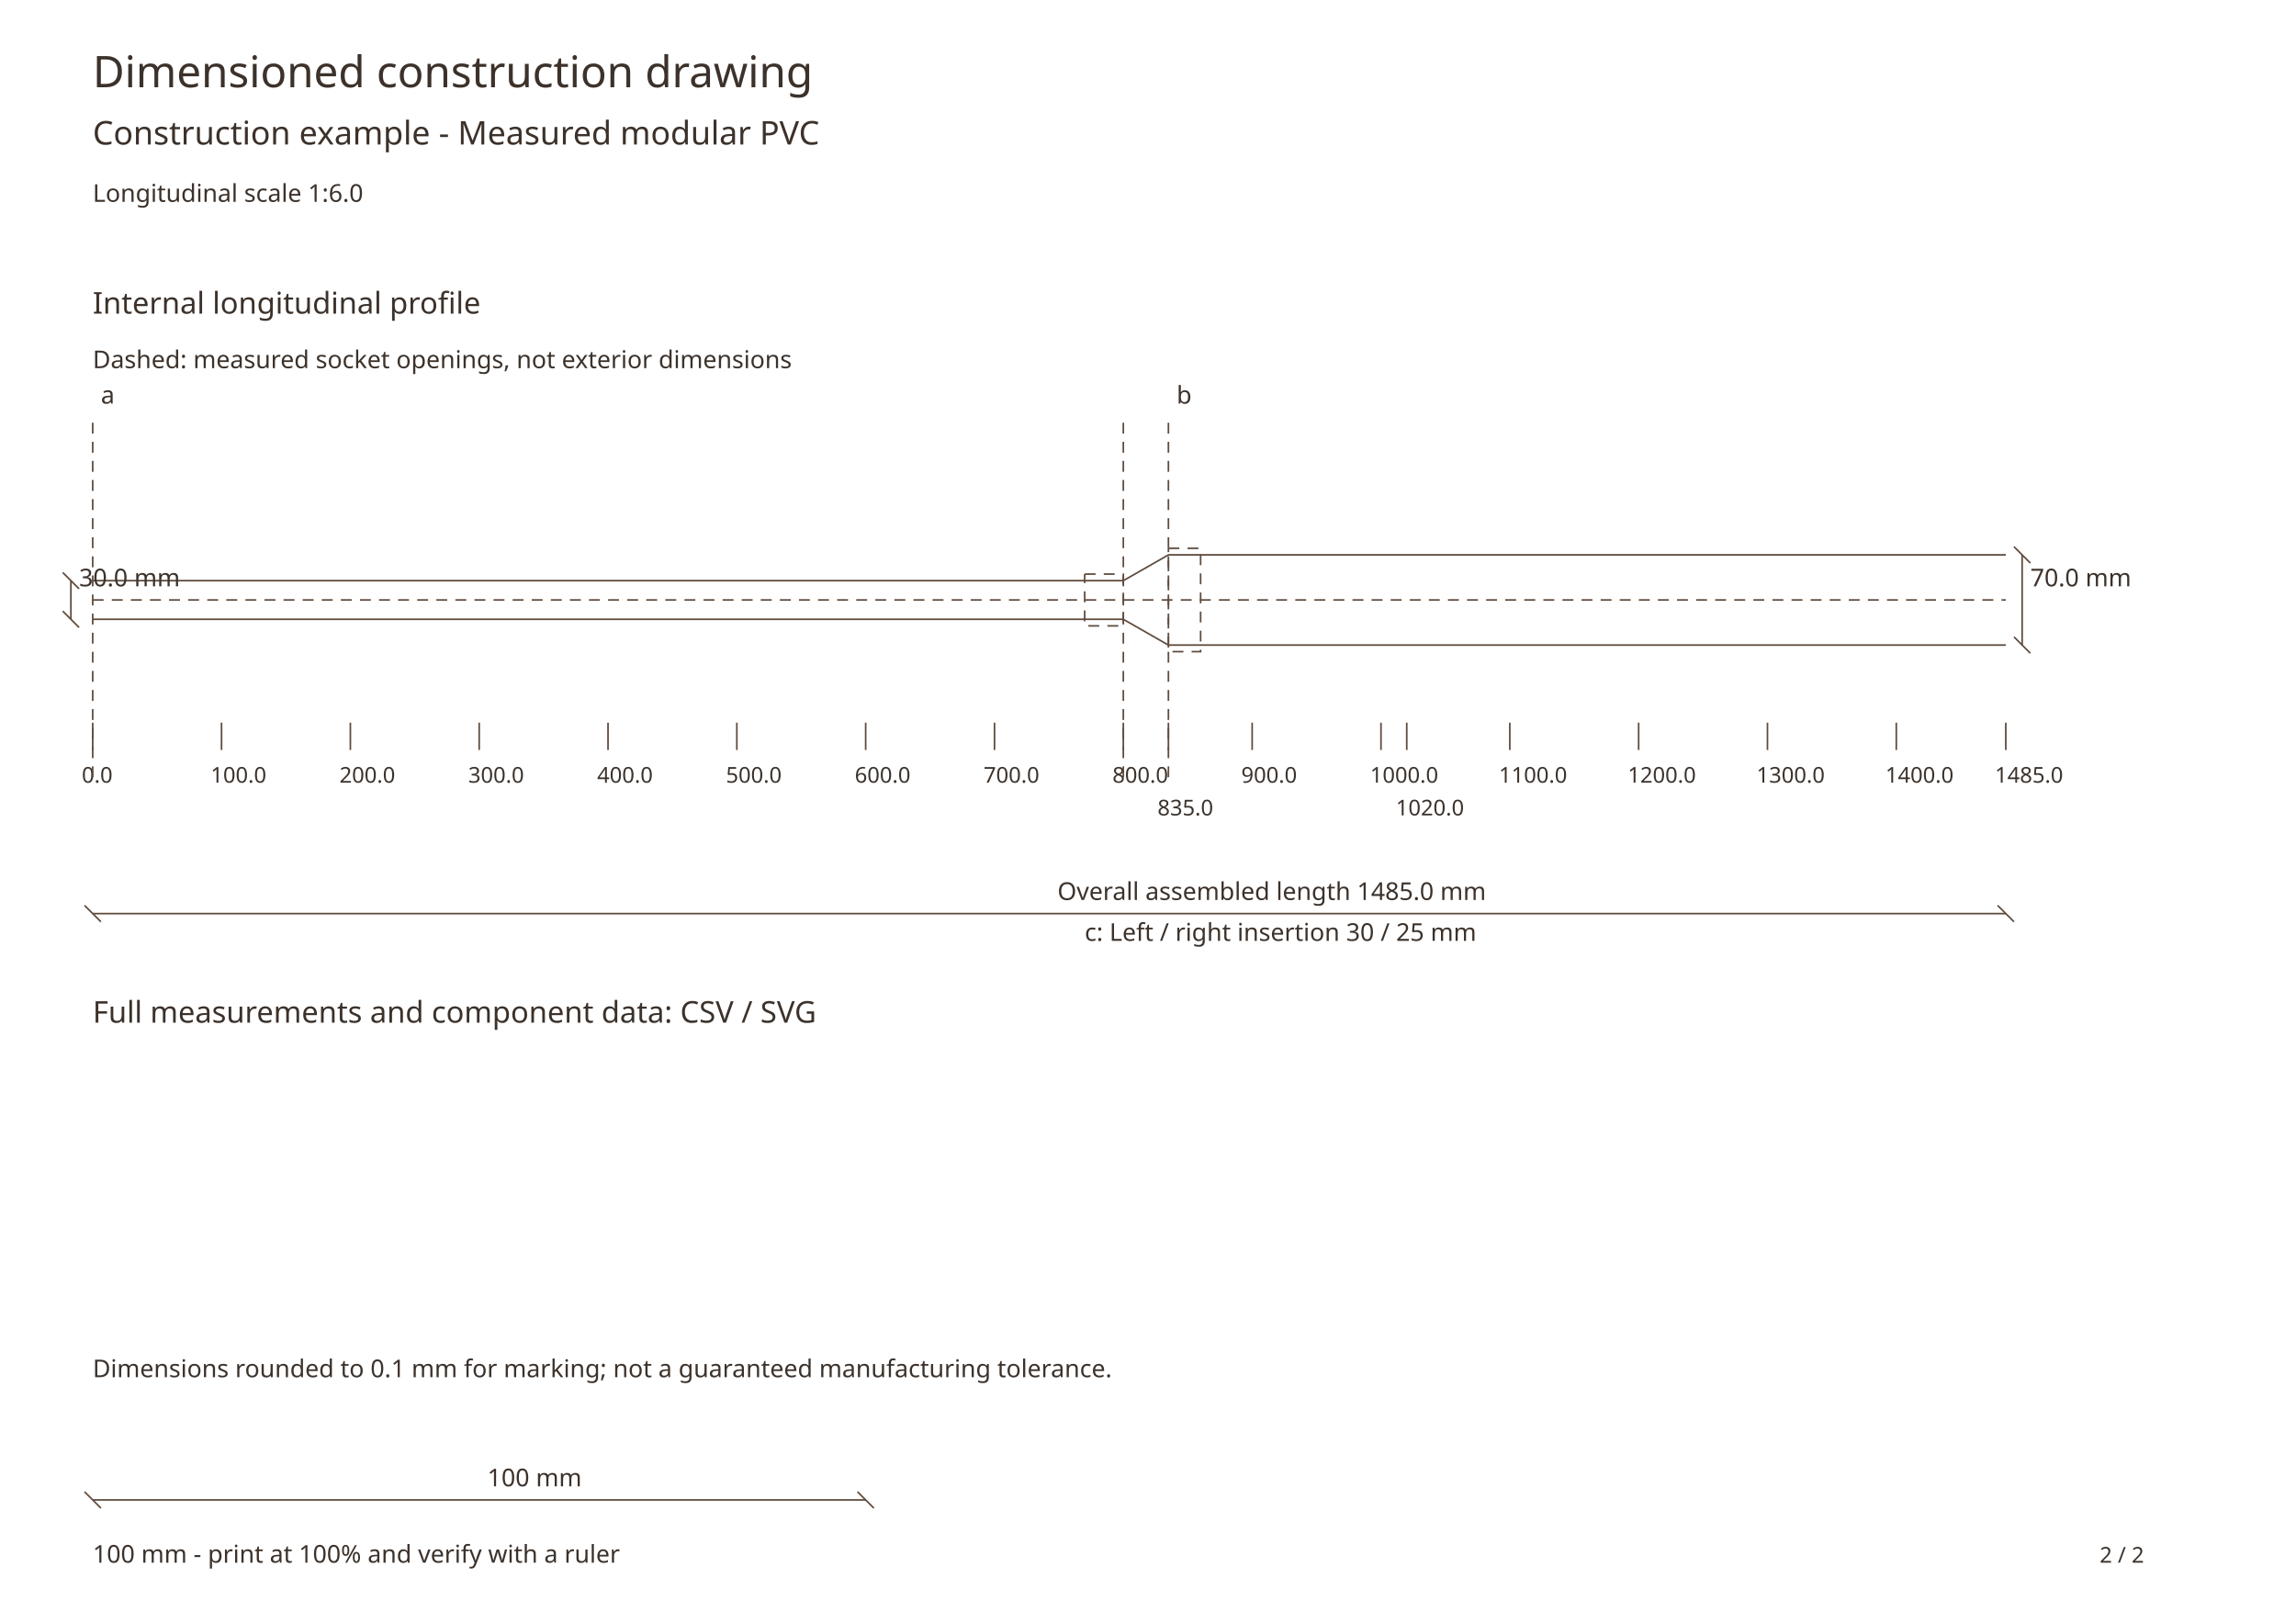
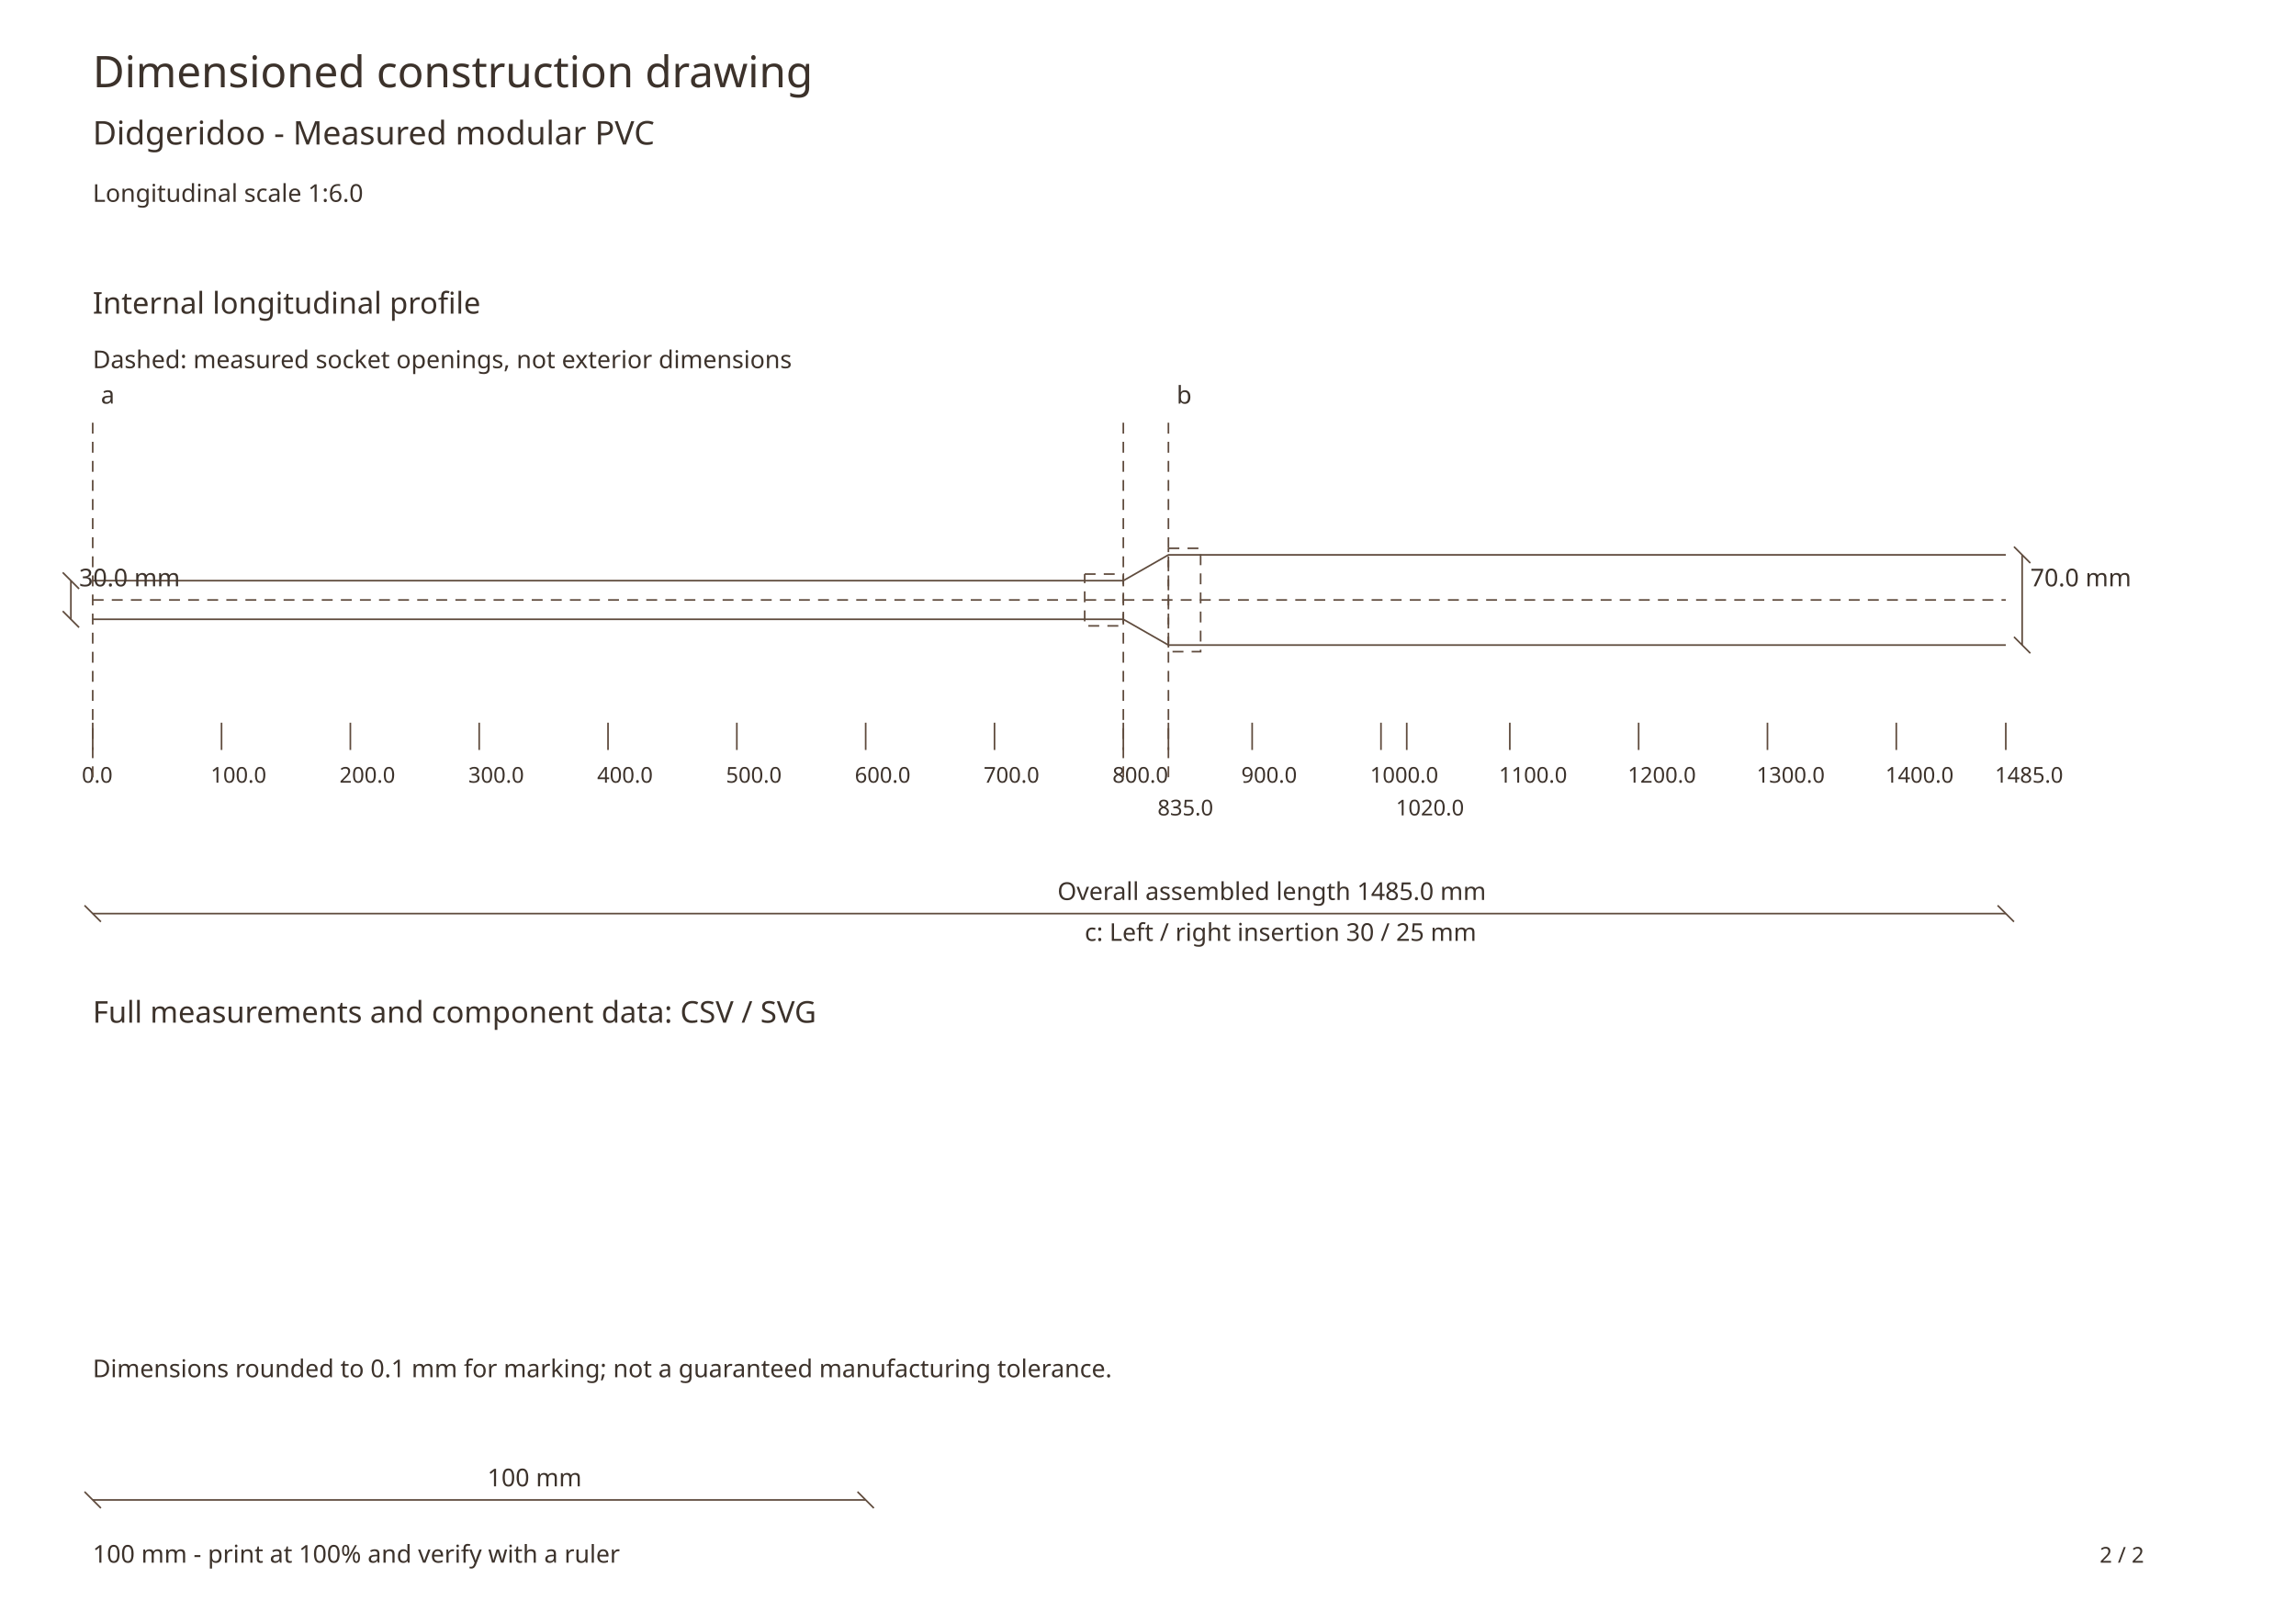
<svg xmlns="http://www.w3.org/2000/svg" width="842.0pt" height="595.0pt" viewBox="0 0 842.0 595.0" data-length-mm="1485.0">
  <text x="34" y="32" font-size="16.0" font-family="sans-serif" fill="#3c322b" font-weight="normal">Dimensioned construction drawing</text>
-   <text x="34" y="53" font-size="12.0" font-family="sans-serif" fill="#3c322b" font-weight="normal">Construction example - Measured modular PVC</text>
+   <text x="34" y="53" font-size="12.0" font-family="sans-serif" fill="#3c322b" font-weight="normal">Didgeridoo - Measured modular PVC</text>
  <text x="34" y="74" font-size="9.0" font-family="sans-serif" fill="#3c322b" font-weight="normal">Longitudinal scale 1:6.0</text>
  <polyline data-cavity="false" points="34,212.913 411.953,212.913 411.953,212.913 428.488,203.465 428.488,203.465 735.575,203.465" stroke="#5f4b3d" stroke-width="0.6" fill="none" stroke-dasharray="none" />
  <polyline data-cavity="false" points="34,227.087 411.953,227.087 411.953,227.087 428.488,236.535 428.488,236.535 735.575,236.535" stroke="#5f4b3d" stroke-width="0.6" fill="none" stroke-dasharray="none" />
  <polyline data-cavity="false" points="34,220 735.575,220" stroke="#5f4b3d" stroke-width="0.6" fill="none" stroke-dasharray="4 3" />
  <text x="34" y="115" font-size="11.0" font-family="sans-serif" fill="#3c322b" font-weight="normal">Internal longitudinal profile</text>
  <polyline data-cavity="false" points="34,335 735.575,335" stroke="#5f4b3d" stroke-width="0.6" fill="none" stroke-dasharray="none" />
  <polyline data-cavity="false" points="31,332 37,338" stroke="#5f4b3d" stroke-width="0.6" fill="none" stroke-dasharray="none" />
  <polyline data-cavity="false" points="732.575,332 738.575,338" stroke="#5f4b3d" stroke-width="0.6" fill="none" stroke-dasharray="none" />
  <text x="387.787" y="330" font-size="9.0" font-family="sans-serif" fill="#3c322b" font-weight="normal">Overall assembled length 1485.0 mm</text>
  <polyline data-cavity="false" points="26,212.913 26,227.087" stroke="#5f4b3d" stroke-width="0.6" fill="none" stroke-dasharray="none" />
  <polyline data-cavity="false" points="23,209.913 29,215.913" stroke="#5f4b3d" stroke-width="0.6" fill="none" stroke-dasharray="none" />
  <polyline data-cavity="false" points="23,224.087 29,230.087" stroke="#5f4b3d" stroke-width="0.6" fill="none" stroke-dasharray="none" />
  <text x="29" y="215" font-size="9.0" font-family="sans-serif" fill="#3c322b" font-weight="normal">30.0 mm</text>
  <polyline data-cavity="false" points="741.575,203.465 741.575,236.535" stroke="#5f4b3d" stroke-width="0.6" fill="none" stroke-dasharray="none" />
  <polyline data-cavity="false" points="738.575,200.465 744.575,206.465" stroke="#5f4b3d" stroke-width="0.6" fill="none" stroke-dasharray="none" />
  <polyline data-cavity="false" points="738.575,233.535 744.575,239.535" stroke="#5f4b3d" stroke-width="0.6" fill="none" stroke-dasharray="none" />
  <text x="744.575" y="215" font-size="9.0" font-family="sans-serif" fill="#3c322b" font-weight="normal">70.0 mm</text>
  <polyline data-cavity="false" points="34,265 34,275" stroke="#5f4b3d" stroke-width="0.6" fill="none" stroke-dasharray="none" />
  <text x="30" y="287" font-size="8.0" font-family="sans-serif" fill="#3c322b" font-weight="normal">0.0</text>
  <polyline data-cavity="false" points="81.244,265 81.244,275" stroke="#5f4b3d" stroke-width="0.6" fill="none" stroke-dasharray="none" />
  <text x="77.244" y="287" font-size="8.0" font-family="sans-serif" fill="#3c322b" font-weight="normal">100.0</text>
  <polyline data-cavity="false" points="128.488,265 128.488,275" stroke="#5f4b3d" stroke-width="0.6" fill="none" stroke-dasharray="none" />
  <text x="124.488" y="287" font-size="8.0" font-family="sans-serif" fill="#3c322b" font-weight="normal">200.0</text>
  <polyline data-cavity="false" points="175.732,265 175.732,275" stroke="#5f4b3d" stroke-width="0.6" fill="none" stroke-dasharray="none" />
  <text x="171.732" y="287" font-size="8.0" font-family="sans-serif" fill="#3c322b" font-weight="normal">300.0</text>
  <polyline data-cavity="false" points="222.976,265 222.976,275" stroke="#5f4b3d" stroke-width="0.6" fill="none" stroke-dasharray="none" />
  <text x="218.976" y="287" font-size="8.0" font-family="sans-serif" fill="#3c322b" font-weight="normal">400.0</text>
  <polyline data-cavity="false" points="270.22,265 270.22,275" stroke="#5f4b3d" stroke-width="0.6" fill="none" stroke-dasharray="none" />
  <text x="266.22" y="287" font-size="8.0" font-family="sans-serif" fill="#3c322b" font-weight="normal">500.0</text>
  <polyline data-cavity="false" points="317.465,265 317.465,275" stroke="#5f4b3d" stroke-width="0.6" fill="none" stroke-dasharray="none" />
  <text x="313.465" y="287" font-size="8.0" font-family="sans-serif" fill="#3c322b" font-weight="normal">600.0</text>
  <polyline data-cavity="false" points="364.709,265 364.709,275" stroke="#5f4b3d" stroke-width="0.6" fill="none" stroke-dasharray="none" />
  <text x="360.709" y="287" font-size="8.0" font-family="sans-serif" fill="#3c322b" font-weight="normal">700.0</text>
  <polyline data-cavity="false" points="411.953,265 411.953,275" stroke="#5f4b3d" stroke-width="0.6" fill="none" stroke-dasharray="none" />
  <text x="407.953" y="287" font-size="8.0" font-family="sans-serif" fill="#3c322b" font-weight="normal">800.0</text>
  <polyline data-cavity="false" points="428.488,265 428.488,275" stroke="#5f4b3d" stroke-width="0.6" fill="none" stroke-dasharray="none" />
  <text x="424.488" y="299" font-size="8.0" font-family="sans-serif" fill="#3c322b" font-weight="normal">835.0</text>
  <polyline data-cavity="false" points="459.197,265 459.197,275" stroke="#5f4b3d" stroke-width="0.6" fill="none" stroke-dasharray="none" />
  <text x="455.197" y="287" font-size="8.0" font-family="sans-serif" fill="#3c322b" font-weight="normal">900.0</text>
  <polyline data-cavity="false" points="506.441,265 506.441,275" stroke="#5f4b3d" stroke-width="0.6" fill="none" stroke-dasharray="none" />
  <text x="502.441" y="287" font-size="8.0" font-family="sans-serif" fill="#3c322b" font-weight="normal">1000.0</text>
  <polyline data-cavity="false" points="515.89,265 515.89,275" stroke="#5f4b3d" stroke-width="0.6" fill="none" stroke-dasharray="none" />
  <text x="511.89" y="299" font-size="8.0" font-family="sans-serif" fill="#3c322b" font-weight="normal">1020.0</text>
  <polyline data-cavity="false" points="553.685,265 553.685,275" stroke="#5f4b3d" stroke-width="0.6" fill="none" stroke-dasharray="none" />
  <text x="549.685" y="287" font-size="8.0" font-family="sans-serif" fill="#3c322b" font-weight="normal">1100.0</text>
  <polyline data-cavity="false" points="600.929,265 600.929,275" stroke="#5f4b3d" stroke-width="0.6" fill="none" stroke-dasharray="none" />
  <text x="596.929" y="287" font-size="8.0" font-family="sans-serif" fill="#3c322b" font-weight="normal">1200.0</text>
  <polyline data-cavity="false" points="648.173,265 648.173,275" stroke="#5f4b3d" stroke-width="0.6" fill="none" stroke-dasharray="none" />
  <text x="644.173" y="287" font-size="8.0" font-family="sans-serif" fill="#3c322b" font-weight="normal">1300.0</text>
  <polyline data-cavity="false" points="695.417,265 695.417,275" stroke="#5f4b3d" stroke-width="0.6" fill="none" stroke-dasharray="none" />
  <text x="691.417" y="287" font-size="8.0" font-family="sans-serif" fill="#3c322b" font-weight="normal">1400.0</text>
  <polyline data-cavity="false" points="735.575,265 735.575,275" stroke="#5f4b3d" stroke-width="0.6" fill="none" stroke-dasharray="none" />
  <text x="731.575" y="287" font-size="8.0" font-family="sans-serif" fill="#3c322b" font-weight="normal">1485.0</text>
  <polyline data-cavity="false" points="34,155 34,285" stroke="#5f4b3d" stroke-width="0.6" fill="none" stroke-dasharray="4 3" />
  <text x="37" y="148" font-size="9.0" font-family="sans-serif" fill="#3c322b" font-weight="normal">a</text>
  <polyline data-cavity="false" points="411.953,155 411.953,285" stroke="#5f4b3d" stroke-width="0.6" fill="none" stroke-dasharray="4 3" />
  <polyline data-cavity="false" points="428.488,155 428.488,285" stroke="#5f4b3d" stroke-width="0.6" fill="none" stroke-dasharray="4 3" />
  <text x="431.488" y="148" font-size="9.0" font-family="sans-serif" fill="#3c322b" font-weight="normal">b</text>
  <text x="34" y="135" font-size="9.0" font-family="sans-serif" fill="#3c322b" font-weight="normal">Dashed: measured socket openings, not exterior dimensions</text>
  <polyline data-cavity="false" points="397.78,210.504 411.953,210.504 411.953,229.496 397.78,229.496 397.78,210.504" stroke="#5f4b3d" stroke-width="0.6" fill="none" stroke-dasharray="4 3" />
  <polyline data-cavity="false" points="428.488,201.055 440.299,201.055 440.299,238.945 428.488,238.945 428.488,201.055" stroke="#5f4b3d" stroke-width="0.6" fill="none" stroke-dasharray="4 3" />
  <text x="397.78" y="345" font-size="9.0" font-family="sans-serif" fill="#3c322b" font-weight="normal">c: Left / right insertion 30 / 25 mm</text>
  <text x="34" y="375" font-size="11.0" font-family="sans-serif" fill="#3c322b" font-weight="normal">Full measurements and component data: CSV / SVG</text>
  <text x="34" y="505" font-size="9.0" font-family="sans-serif" fill="#3c322b" font-weight="normal">Dimensions rounded to 0.1 mm for marking; not a guaranteed manufacturing tolerance.</text>
  <polyline data-cavity="false" points="34,550 317.465,550" stroke="#5f4b3d" stroke-width="0.6" fill="none" stroke-dasharray="none" />
  <polyline data-cavity="false" points="31,547 37,553" stroke="#5f4b3d" stroke-width="0.6" fill="none" stroke-dasharray="none" />
  <polyline data-cavity="false" points="314.465,547 320.465,553" stroke="#5f4b3d" stroke-width="0.6" fill="none" stroke-dasharray="none" />
  <text x="178.732" y="545" font-size="9.0" font-family="sans-serif" fill="#3c322b" font-weight="normal">100 mm</text>
  <text x="34" y="573" font-size="9.0" font-family="sans-serif" fill="#3c322b" font-weight="normal">100 mm - print at 100% and verify with a ruler</text>
  <text x="770" y="573" font-size="8.0" font-family="sans-serif" fill="#3c322b" font-weight="normal">2 / 2</text>
</svg>
